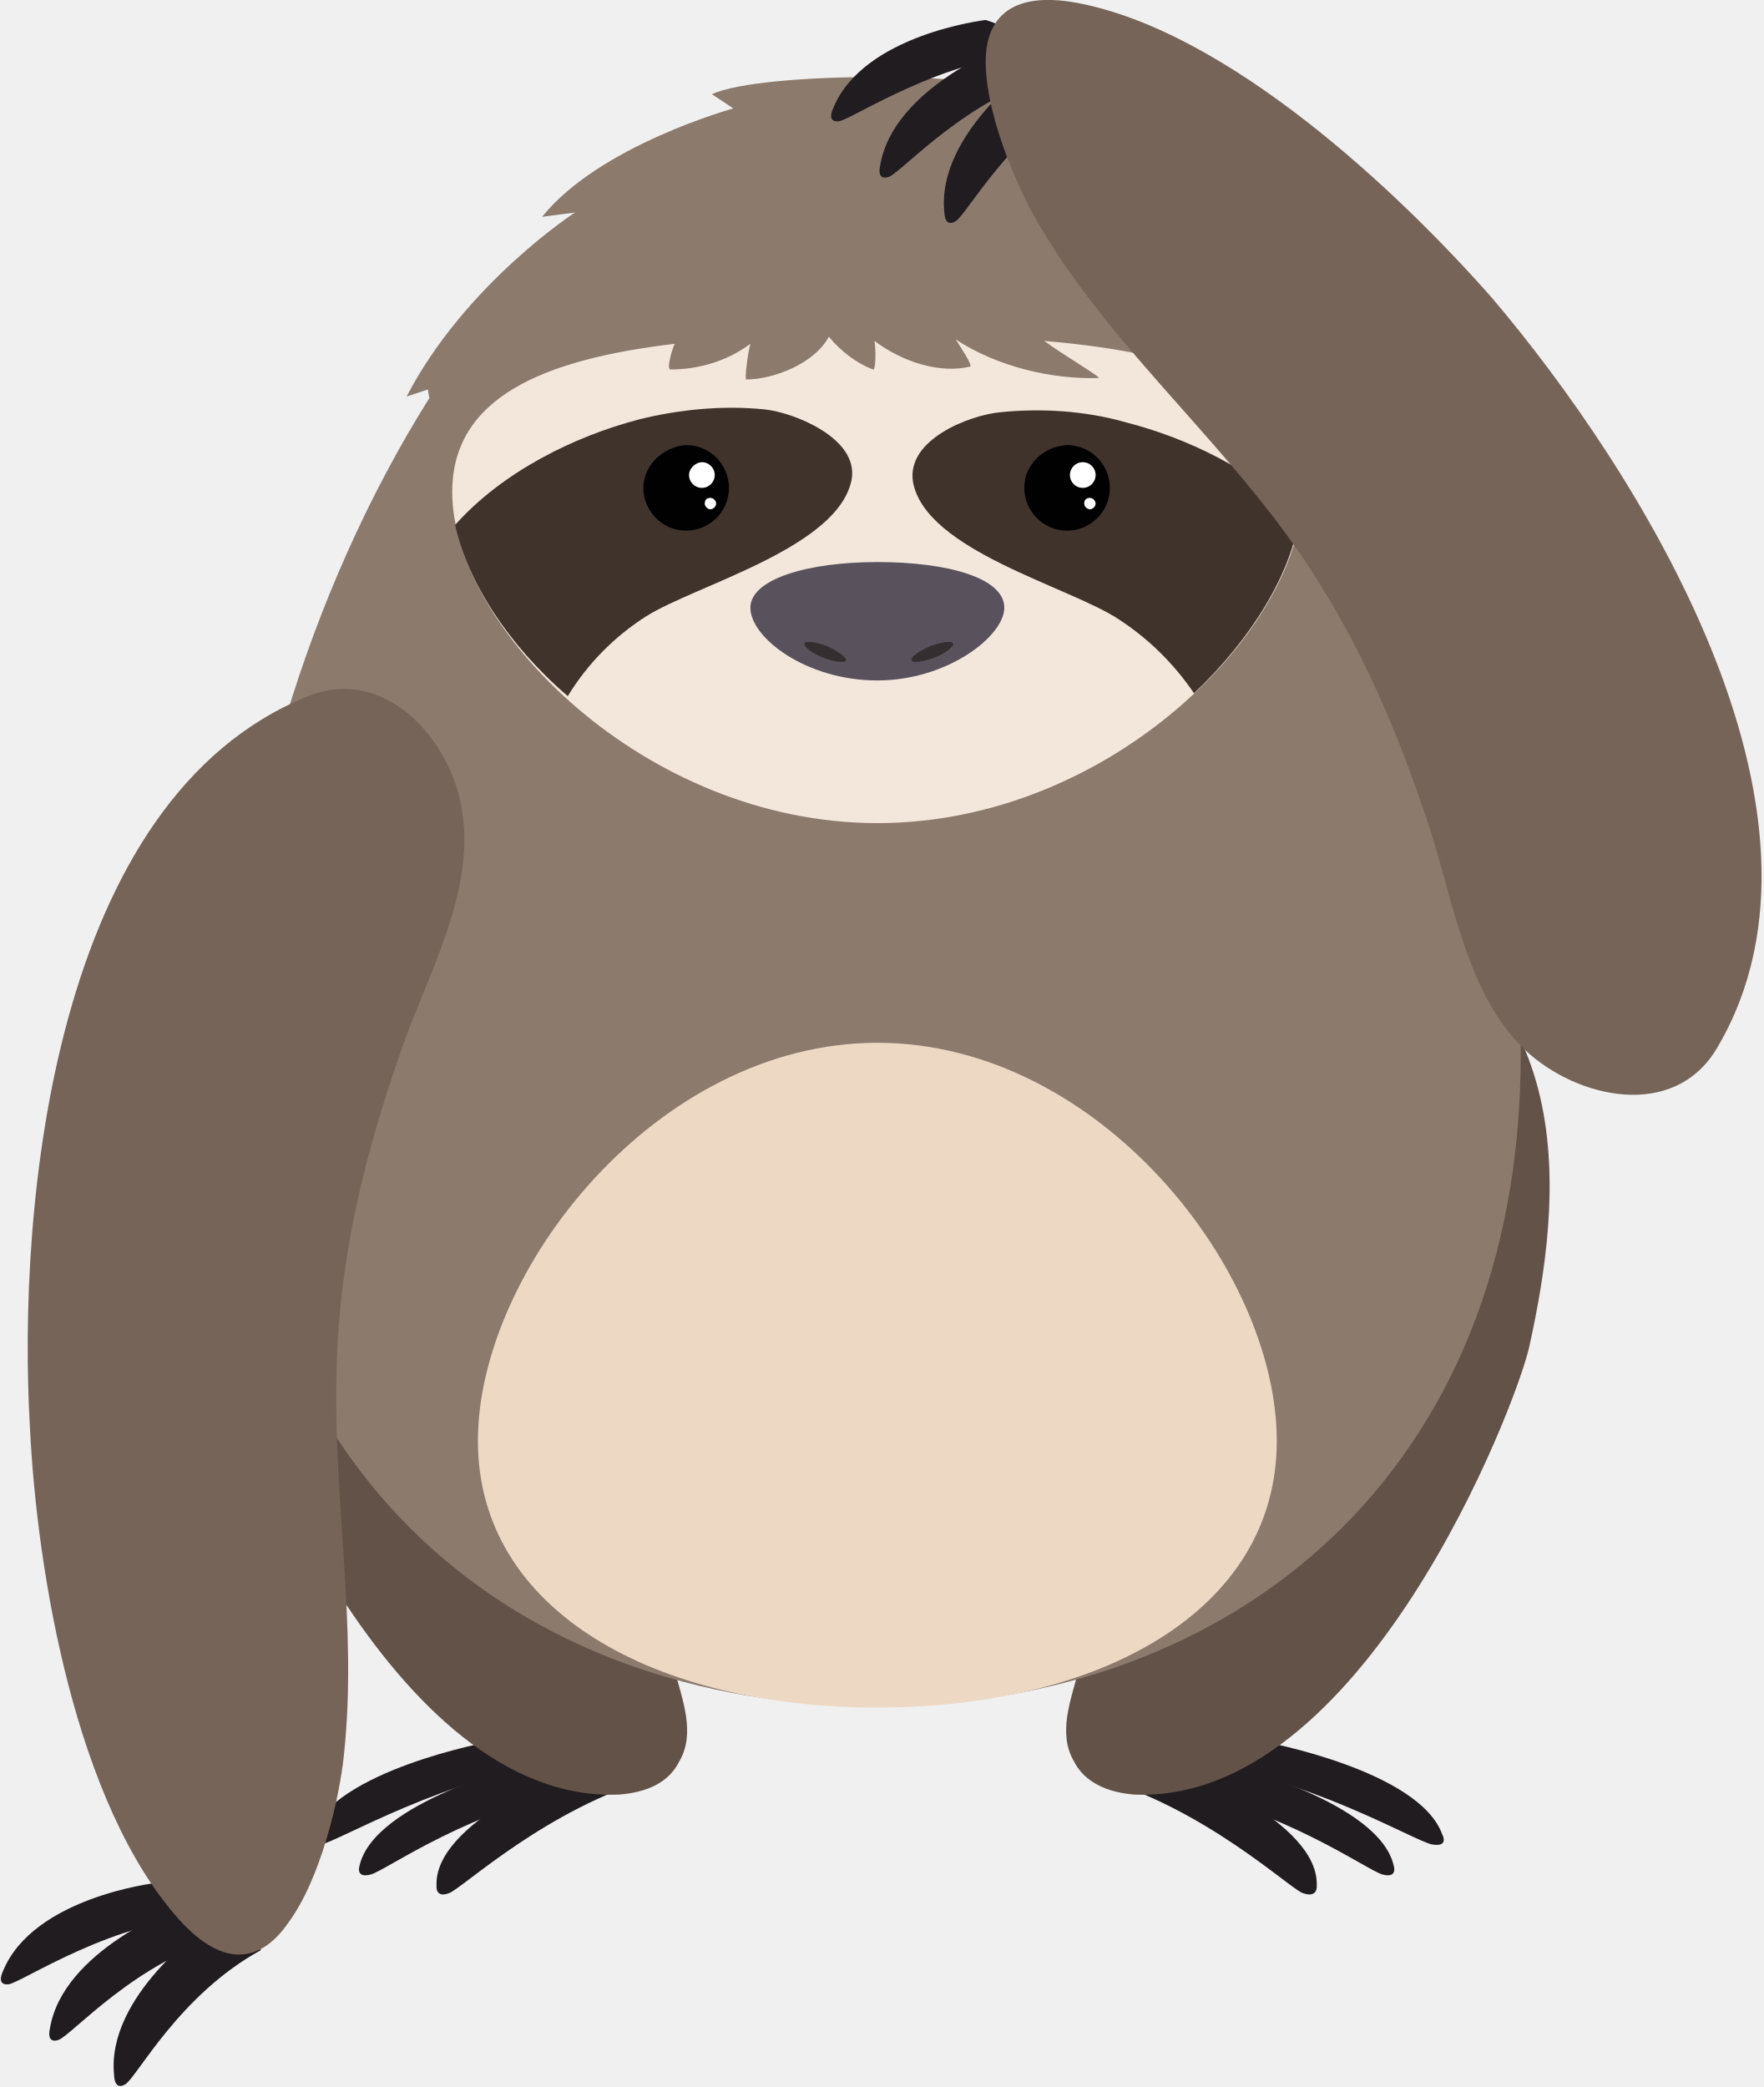
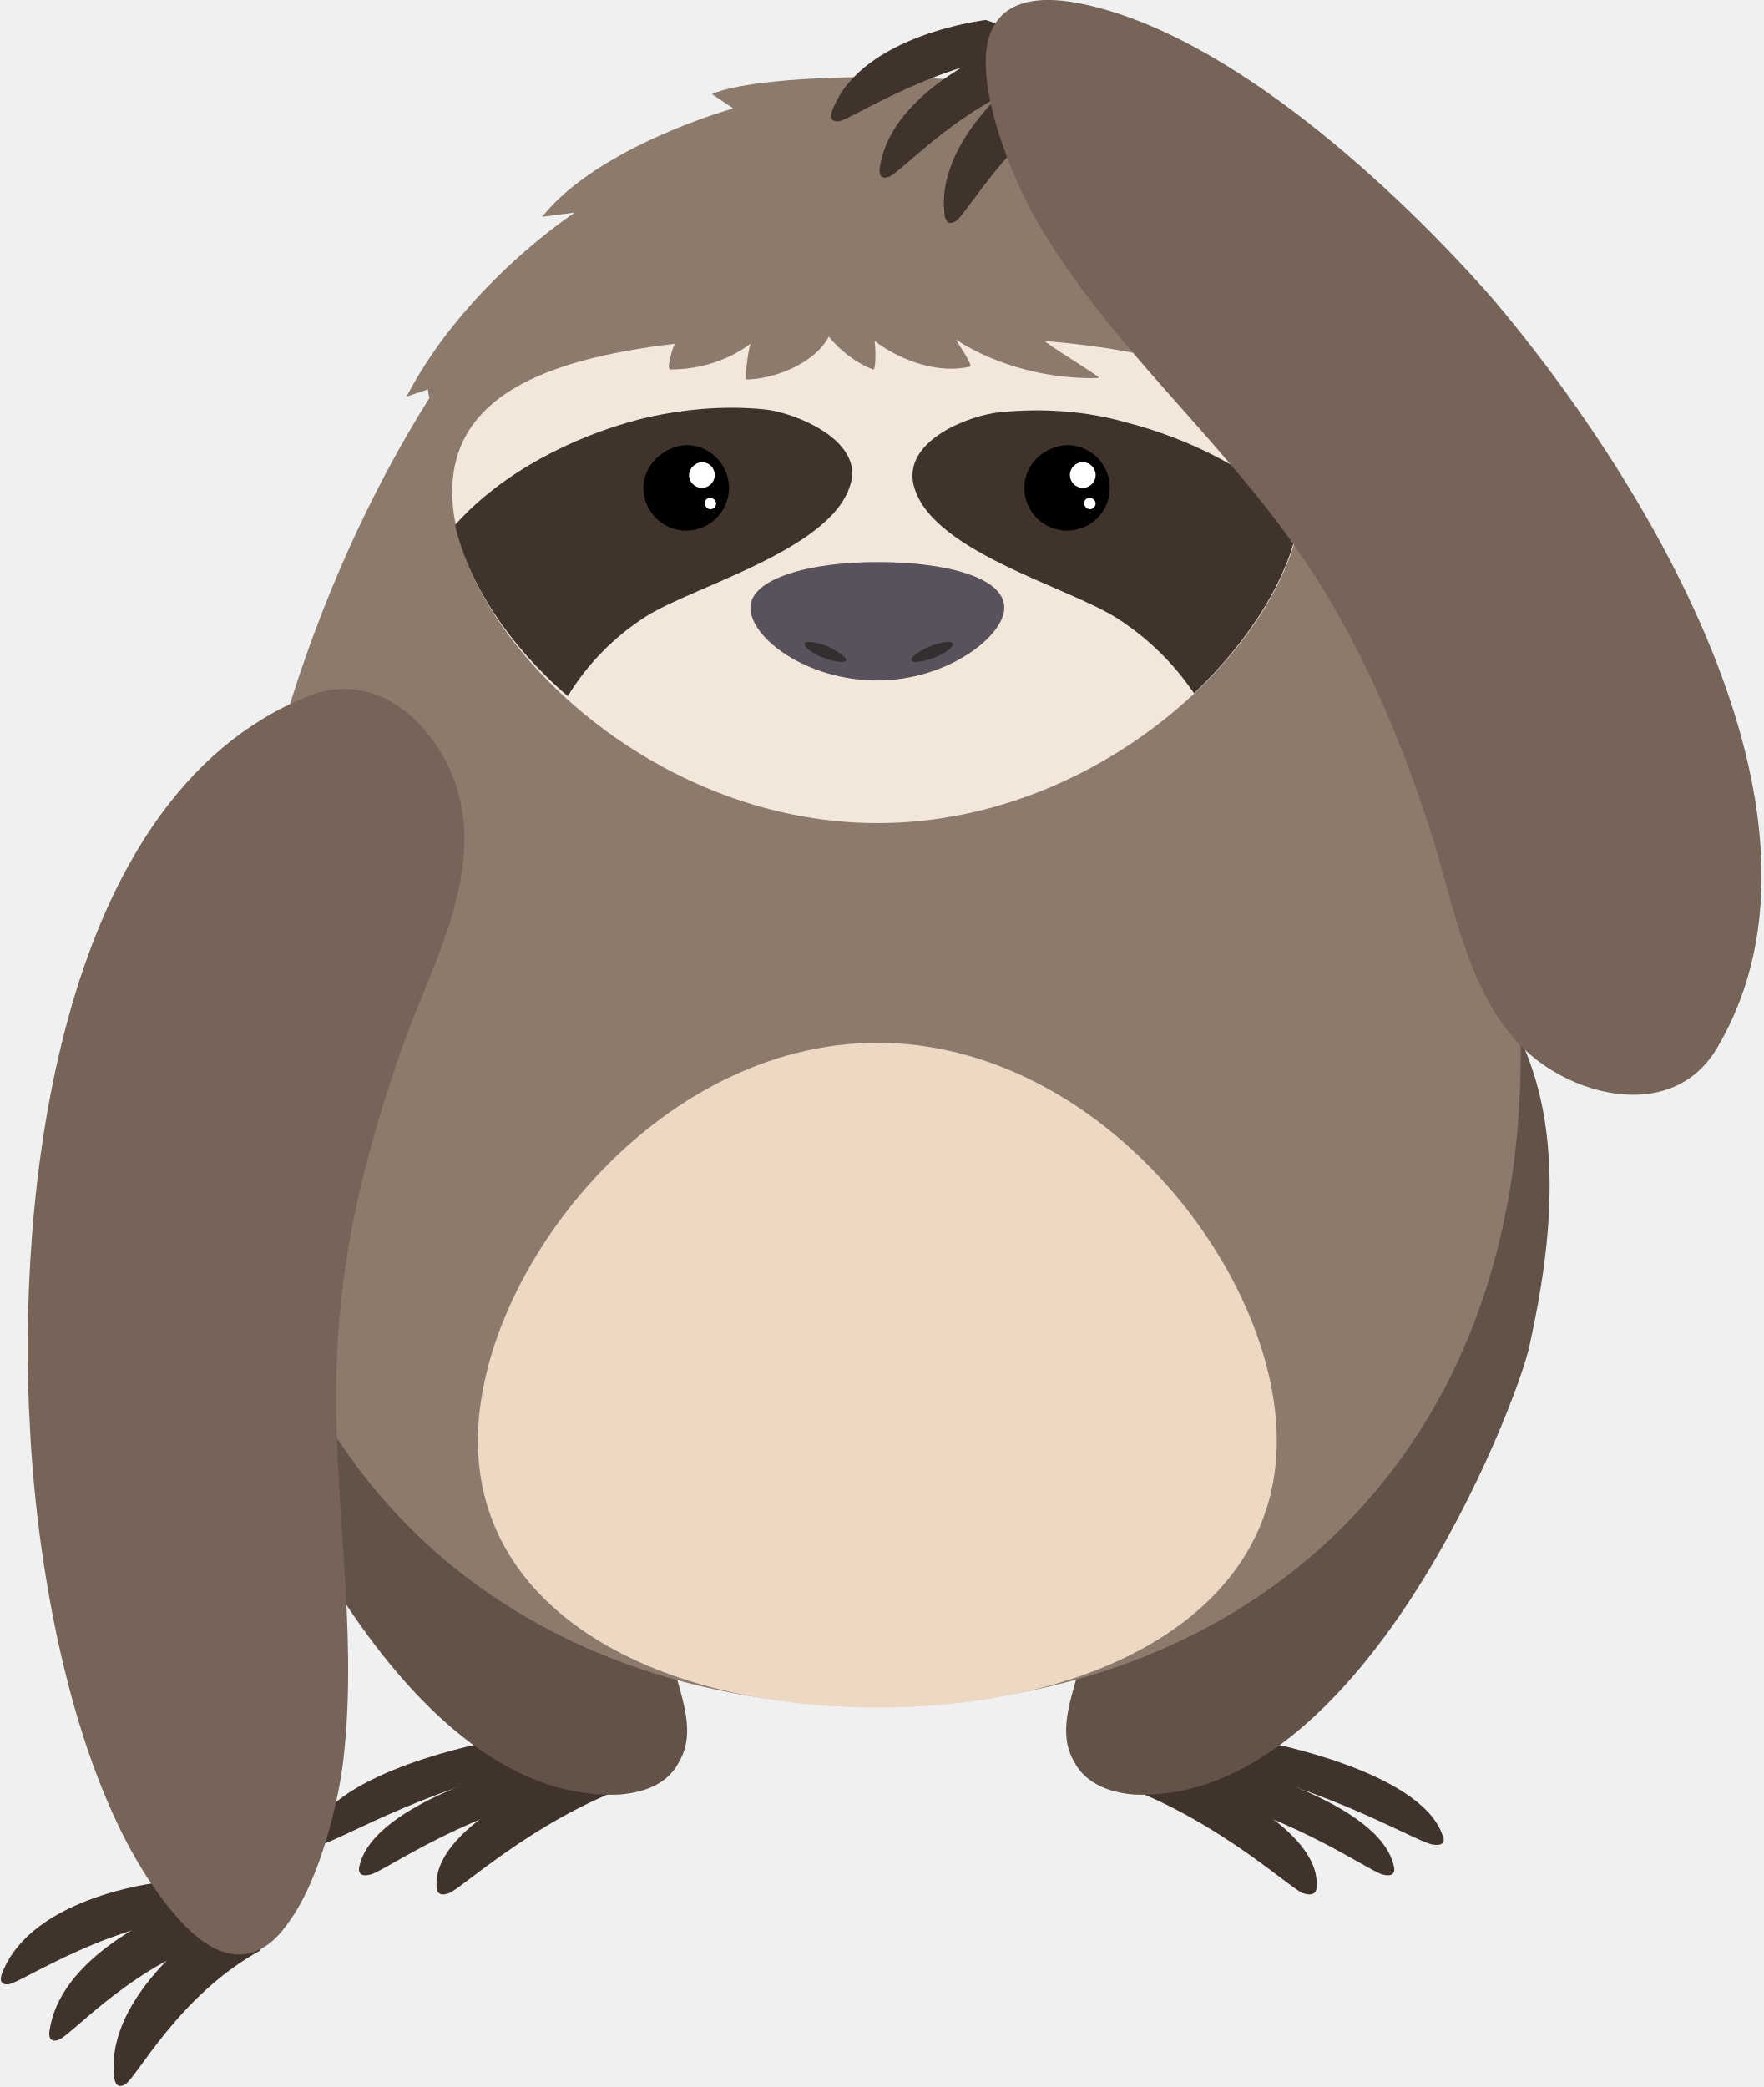
<svg xmlns="http://www.w3.org/2000/svg" version="1.1" id="Calque_1" x="0px" y="0px" viewBox="0 0 123.6 146.3" style="enable-background:new 0 0 123.6 146.3;" xml:space="preserve">
  <style type="text/css">
- 	.st0{fill:#211C20;}
+ 	.st0{fill:#40332C;}
	.st1{fill:#625247;}
	.st2{fill:#8C7A6D;}
	.st3{fill:#EDD8C4;}
	.st4{fill:#F3E7DC;}
	.st5{fill:#59525C;}
	.st6{fill:#342E31;}
	.st7{fill:#40332C;}
	.st8{fill:#010101;}
	.st9{fill:#FFFFFF;}
	.st10{fill:#766458;}
</style>
  <path class="st0" d="M88.6,122.1c0,0,10.9,2,12.5,6.5c0,0,0.5,0.9-0.7,0.7c-1.2-0.2-8.8-4.8-17.1-5.8  C83.3,123.5,85.4,122.4,88.6,122.1" />
  <path class="st0" d="M86.1,123.7c0,0,10.6,2.6,11.6,7.1c0,0,0.3,0.9-0.8,0.6c-1.1-0.3-7.1-4.7-15.2-6.1  C81.7,125.3,83,123.8,86.1,123.7" />
  <path class="st0" d="M82.8,124c0,0,9.7,3.7,9.5,8.2c0,0,0.1,0.9-1,0.5c-1-0.4-6.8-5.9-14.4-8.1C76.9,124.7,79.6,123.8,82.8,124" />
  <path class="st1" d="M75.3,123.5c-1.2-2-0.2-4.4,0.3-6.4c0.6-2.5,1.1-5.1,1.6-7.6c1-5,1.7-10.1,1.5-15.1c-0.4-8.7-7.3-18.1-1.5-26.7  c1.6-2.3,5-4.4,8.7-5.4c2.7-0.8,5.5-0.7,8.2,0.2c17.3,5.9,15.3,21.9,13.1,31.9c-0.9,4.1-11.7,32.1-27.7,31.4  C77,125.6,75.8,124.5,75.3,123.5" />
  <path class="st0" d="M34.3,122.1c0,0-10.9,2-12.5,6.5c0,0-0.5,0.9,0.7,0.7c1.2-0.2,8.8-4.8,17.1-5.8  C39.6,123.5,37.5,122.4,34.3,122.1" />
  <path class="st0" d="M36.8,123.7c0,0-10.6,2.6-11.6,7.1c0,0-0.3,0.9,0.8,0.6c1.1-0.3,7.1-4.7,15.2-6.1  C41.2,125.3,39.9,123.8,36.8,123.7" />
  <path class="st0" d="M40.1,124c0,0-9.7,3.7-9.5,8.2c0,0-0.1,0.9,0.9,0.5c1-0.4,6.8-5.9,14.4-8.1C46,124.7,43.3,123.8,40.1,124" />
  <path class="st1" d="M47.6,123.5c1.2-2,0.2-4.4-0.3-6.4c-0.6-2.5-1.1-5.1-1.6-7.6c-1-5-1.7-10.1-1.5-15.1c0.4-8.7,7.3-18.1,1.5-26.7  c-1.6-2.3-5-4.4-8.7-5.4c-2.7-0.8-5.5-0.7-8.2,0.2c-17.3,5.9-15.3,21.9-13.1,31.9c0.9,4.1,11.7,32.1,27.7,31.4  C46,125.6,47.1,124.5,47.6,123.5" />
  <path class="st2" d="M30.1,27.9c-0.1-0.4-0.1-0.6-0.1-0.6l-1.5,0.5c4.1-7.9,11.8-12.9,11.8-12.9L38,15.2c4-5,13.4-7.6,13.4-7.6  l-1.5-1c3.5-1.6,19.4-1.6,22.9,0l-1.5,1c0,0,9.4,2.6,13.4,7.6l-2.2-0.4c0,0,7.7,5,11.8,12.9l-1.5-0.5c0,0,0,0.2-0.1,0.4  c8.6,13.6,13.9,31.2,13.9,46.3c0,29.4-20.2,45.7-45.2,45.7S16.3,103.4,16.3,74C16.3,59,21.6,41.4,30.1,27.9" />
  <path class="st3" d="M33.5,101c0,12,12.5,18.7,28,18.7s28-6.7,28-18.7c0-12-12.5-27.9-28-27.9S33.5,89.1,33.5,101" />
  <path class="st4" d="M47.3,24.1c-0.2,0.4-0.6,1.8-0.3,1.8c2,0,4-0.6,5.6-1.8c-0.2,0.7-0.4,2.5-0.3,2.5c1.9,0,4.8-1.1,5.8-3  c0.8,1,2,1.9,3.1,2.3c0.2,0.1,0.2-1.5,0.1-2c2,1.5,4.6,2.3,6.7,1.8c0.2-0.1-0.7-1.4-1-1.9c2.9,1.9,6.7,2.8,10,2.7  c0.3,0-2.6-1.7-3.8-2.6c10.6,0.9,18.1,3.6,18.1,10.6c0,9.4-13.3,23.2-29.8,23.2c-16.4,0-29.8-13.8-29.8-23.2  C31.7,27.9,38,25.2,47.3,24.1" />
  <path class="st5" d="M52.6,42.6c0-2,4-3.2,8.9-3.2c4.9,0,8.9,1.1,8.9,3.2c0,2-4,5.1-8.9,5.1C56.5,47.7,52.6,44.7,52.6,42.6" />
  <path class="st6" d="M63.9,46.3c0.1,0.2,0.8,0.1,1.6-0.2c0.8-0.3,1.4-0.8,1.3-1c-0.1-0.2-0.8-0.1-1.6,0.2  C64.3,45.7,63.8,46.1,63.9,46.3" />
  <path class="st6" d="M59.3,46.3c-0.1,0.2-0.8,0.1-1.6-0.2c-0.8-0.3-1.4-0.8-1.3-1c0.1-0.2,0.8-0.1,1.6,0.2  C58.8,45.7,59.4,46.1,59.3,46.3" />
  <path class="st7" d="M78.4,43.4c-3.5-2.3-13.5-4.8-14.4-9.6c-0.5-3,4-4.7,6.1-4.9c2.9-0.3,6-0.1,8.8,0.7c4.3,1.1,8.9,3.3,12.2,6.6  c-0.6,4-3.3,8.5-7.4,12.4C82.2,46.4,80.4,44.7,78.4,43.4" />
  <path class="st7" d="M31.9,36.8c3.3-3.7,8.3-6.2,12.9-7.4c2.8-0.7,5.9-1,8.8-0.7c2,0.2,6.6,2,6.1,4.9c-0.9,4.8-10.9,7.4-14.4,9.6  c-2.2,1.4-4.1,3.3-5.5,5.6C35.6,45.2,32.8,40.8,31.9,36.8" />
  <path class="st8" d="M71.8,34.2c0,1.6,1.3,3,3,3c1.6,0,3-1.3,3-3c0-1.6-1.3-3-3-3C73.1,31.3,71.8,32.6,71.8,34.2" />
  <path class="st9" d="M75,33.3c0,0.5,0.4,0.9,0.9,0.9c0.5,0,0.9-0.4,0.9-0.9c0-0.5-0.4-0.9-0.9-0.9C75.4,32.4,75,32.8,75,33.3" />
  <path class="st9" d="M76,35.3c0,0.2,0.2,0.4,0.4,0.4s0.4-0.2,0.4-0.4c0-0.2-0.2-0.4-0.4-0.4S76,35,76,35.3" />
  <path class="st8" d="M45.1,34.2c0,1.6,1.3,3,3,3c1.6,0,3-1.3,3-3c0-1.6-1.3-3-3-3C46.5,31.3,45.1,32.6,45.1,34.2" />
  <path class="st9" d="M48.3,33.3c0,0.5,0.4,0.9,0.9,0.9c0.5,0,0.9-0.4,0.9-0.9c0-0.5-0.4-0.9-0.9-0.9C48.8,32.4,48.3,32.8,48.3,33.3" />
  <path class="st9" d="M49.4,35.3c0,0.2,0.2,0.4,0.4,0.4s0.4-0.2,0.4-0.4c0-0.2-0.2-0.4-0.4-0.4S49.4,35,49.4,35.3" />
  <path class="st0" d="M10.9,132c0,0-8.6,1-10.7,6.2c0,0-0.5,1,0.4,0.9c0.9-0.1,7.5-4.6,14-4.7C14.5,134.3,13.2,132.7,10.9,132" />
  <path class="st0" d="M12.5,133.7c0,0-8.1,3-9,8.5c0,0-0.3,1.1,0.6,0.8c0.9-0.3,5.5-5.6,11.7-7.2C15.7,135.8,14.8,133.9,12.5,133.7" />
  <path class="st0" d="M14.5,135c0,0-7.1,4.9-6.5,10.5c0,0,0,1.1,0.8,0.6c0.8-0.5,3.8-6.3,9.5-9.4C18.2,136.7,16.8,134.5,14.5,135" />
  <path class="st10" d="M20.2,134.8c2.3-3.1,3.6-8.8,3.9-11.7c1-9.1-0.8-18.2-0.5-27.3c0.2-7.8,2-15,4.6-22.4  c1.8-5.1,5.1-10.9,4.2-16.5c-0.7-4.9-5.3-10.3-10.8-8.1C3.7,56,1.2,84.5,2.1,100.1c0.5,10.2,3.2,26.3,10.4,34.4  C15.8,138.2,18.4,137.4,20.2,134.8" />
  <path class="st0" d="M69.1,1.4c0,0-8.6,1-10.7,6.2c0,0-0.5,1,0.4,0.9c0.9-0.1,7.5-4.6,14-4.7C72.7,3.7,71.4,2.1,69.1,1.4" />
  <path class="st0" d="M70.7,3.1c0,0-8.1,3-9,8.5c0,0-0.3,1.1,0.6,0.8c0.9-0.3,5.5-5.6,11.7-7.2C73.9,5.2,73,3.3,70.7,3.1" />
  <path class="st0" d="M72.7,4.4c0,0-7.1,4.9-6.5,10.5c0,0,0,1.1,0.8,0.6c0.8-0.5,3.9-6.3,9.5-9.4C76.4,6.1,75,4,72.7,4.4" />
  <path class="st10" d="M69.1,4.6c0.1,3.9,2.5,9.2,4,11.6c4.7,7.8,11.7,13.9,17.1,21.3c4.6,6.3,7.6,13.2,10,20.5  c1.7,5.2,2.6,11.7,6.7,15.6c3.6,3.4,10.5,5,13.5-0.2c9.7-16.5-5.7-40.6-15.8-52.5C98,13.4,86.1,2.2,75.5,0.2  C70.6-0.7,69,1.5,69.1,4.6" />
</svg>
